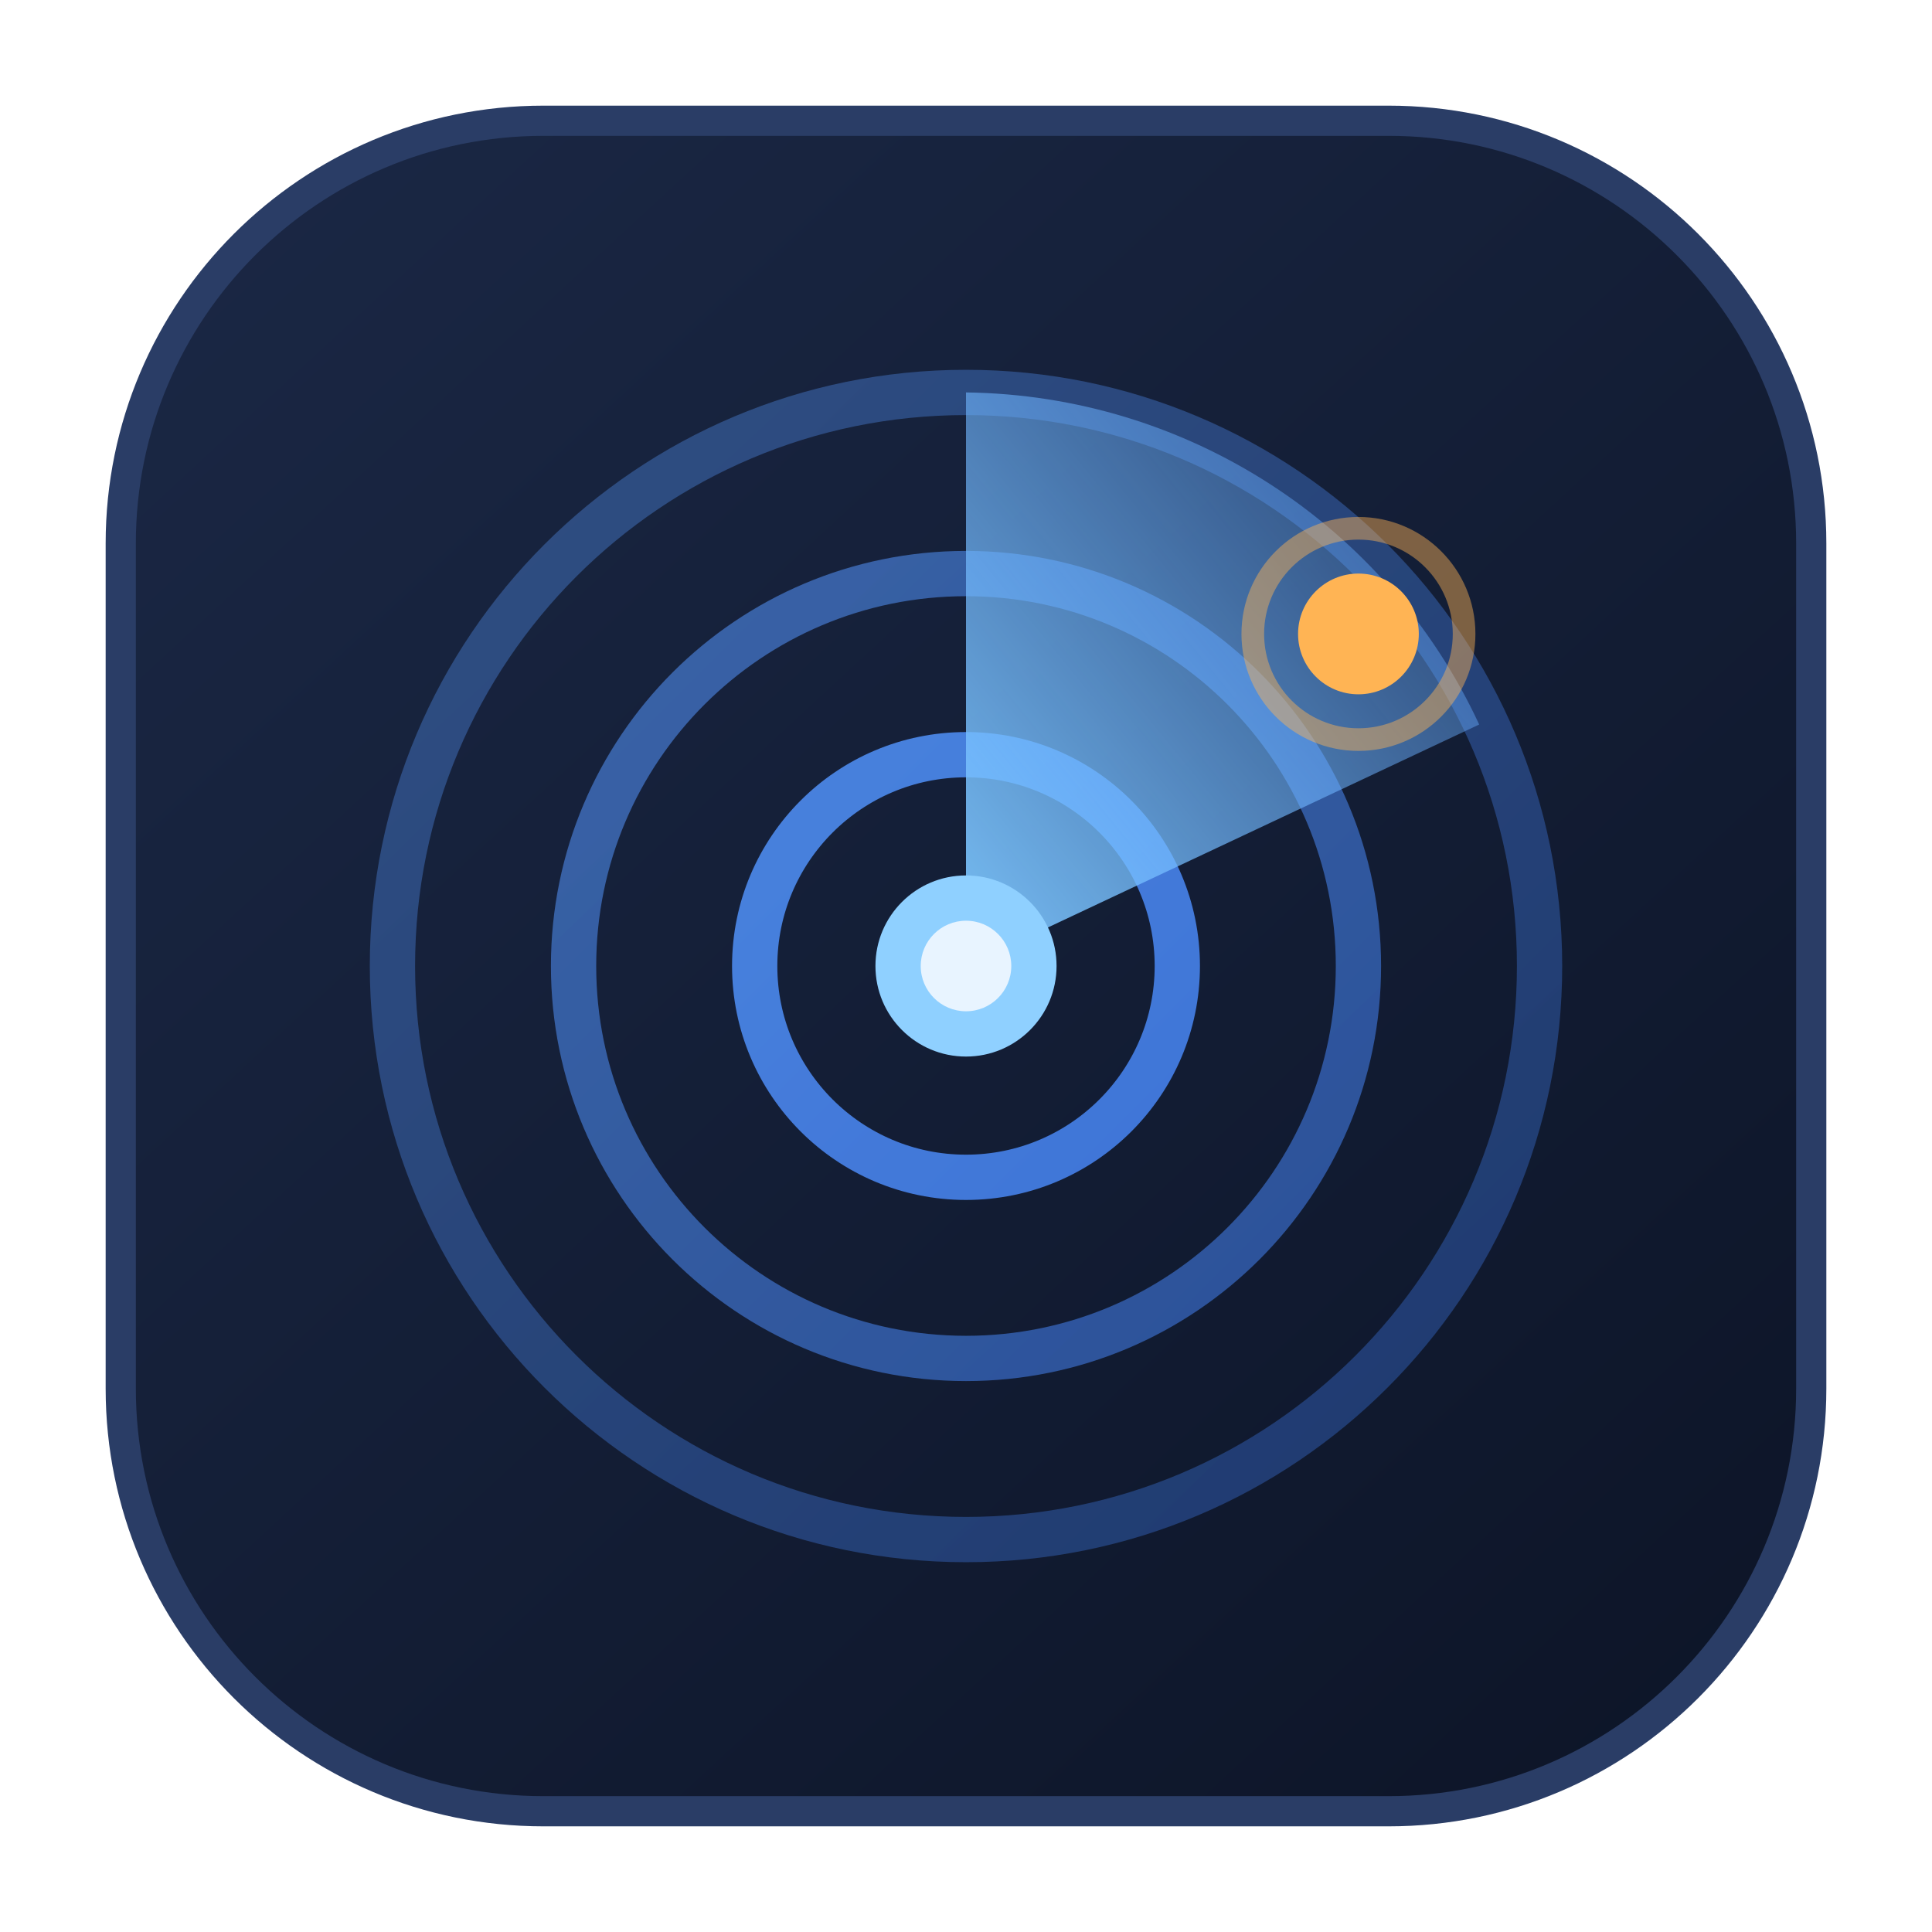
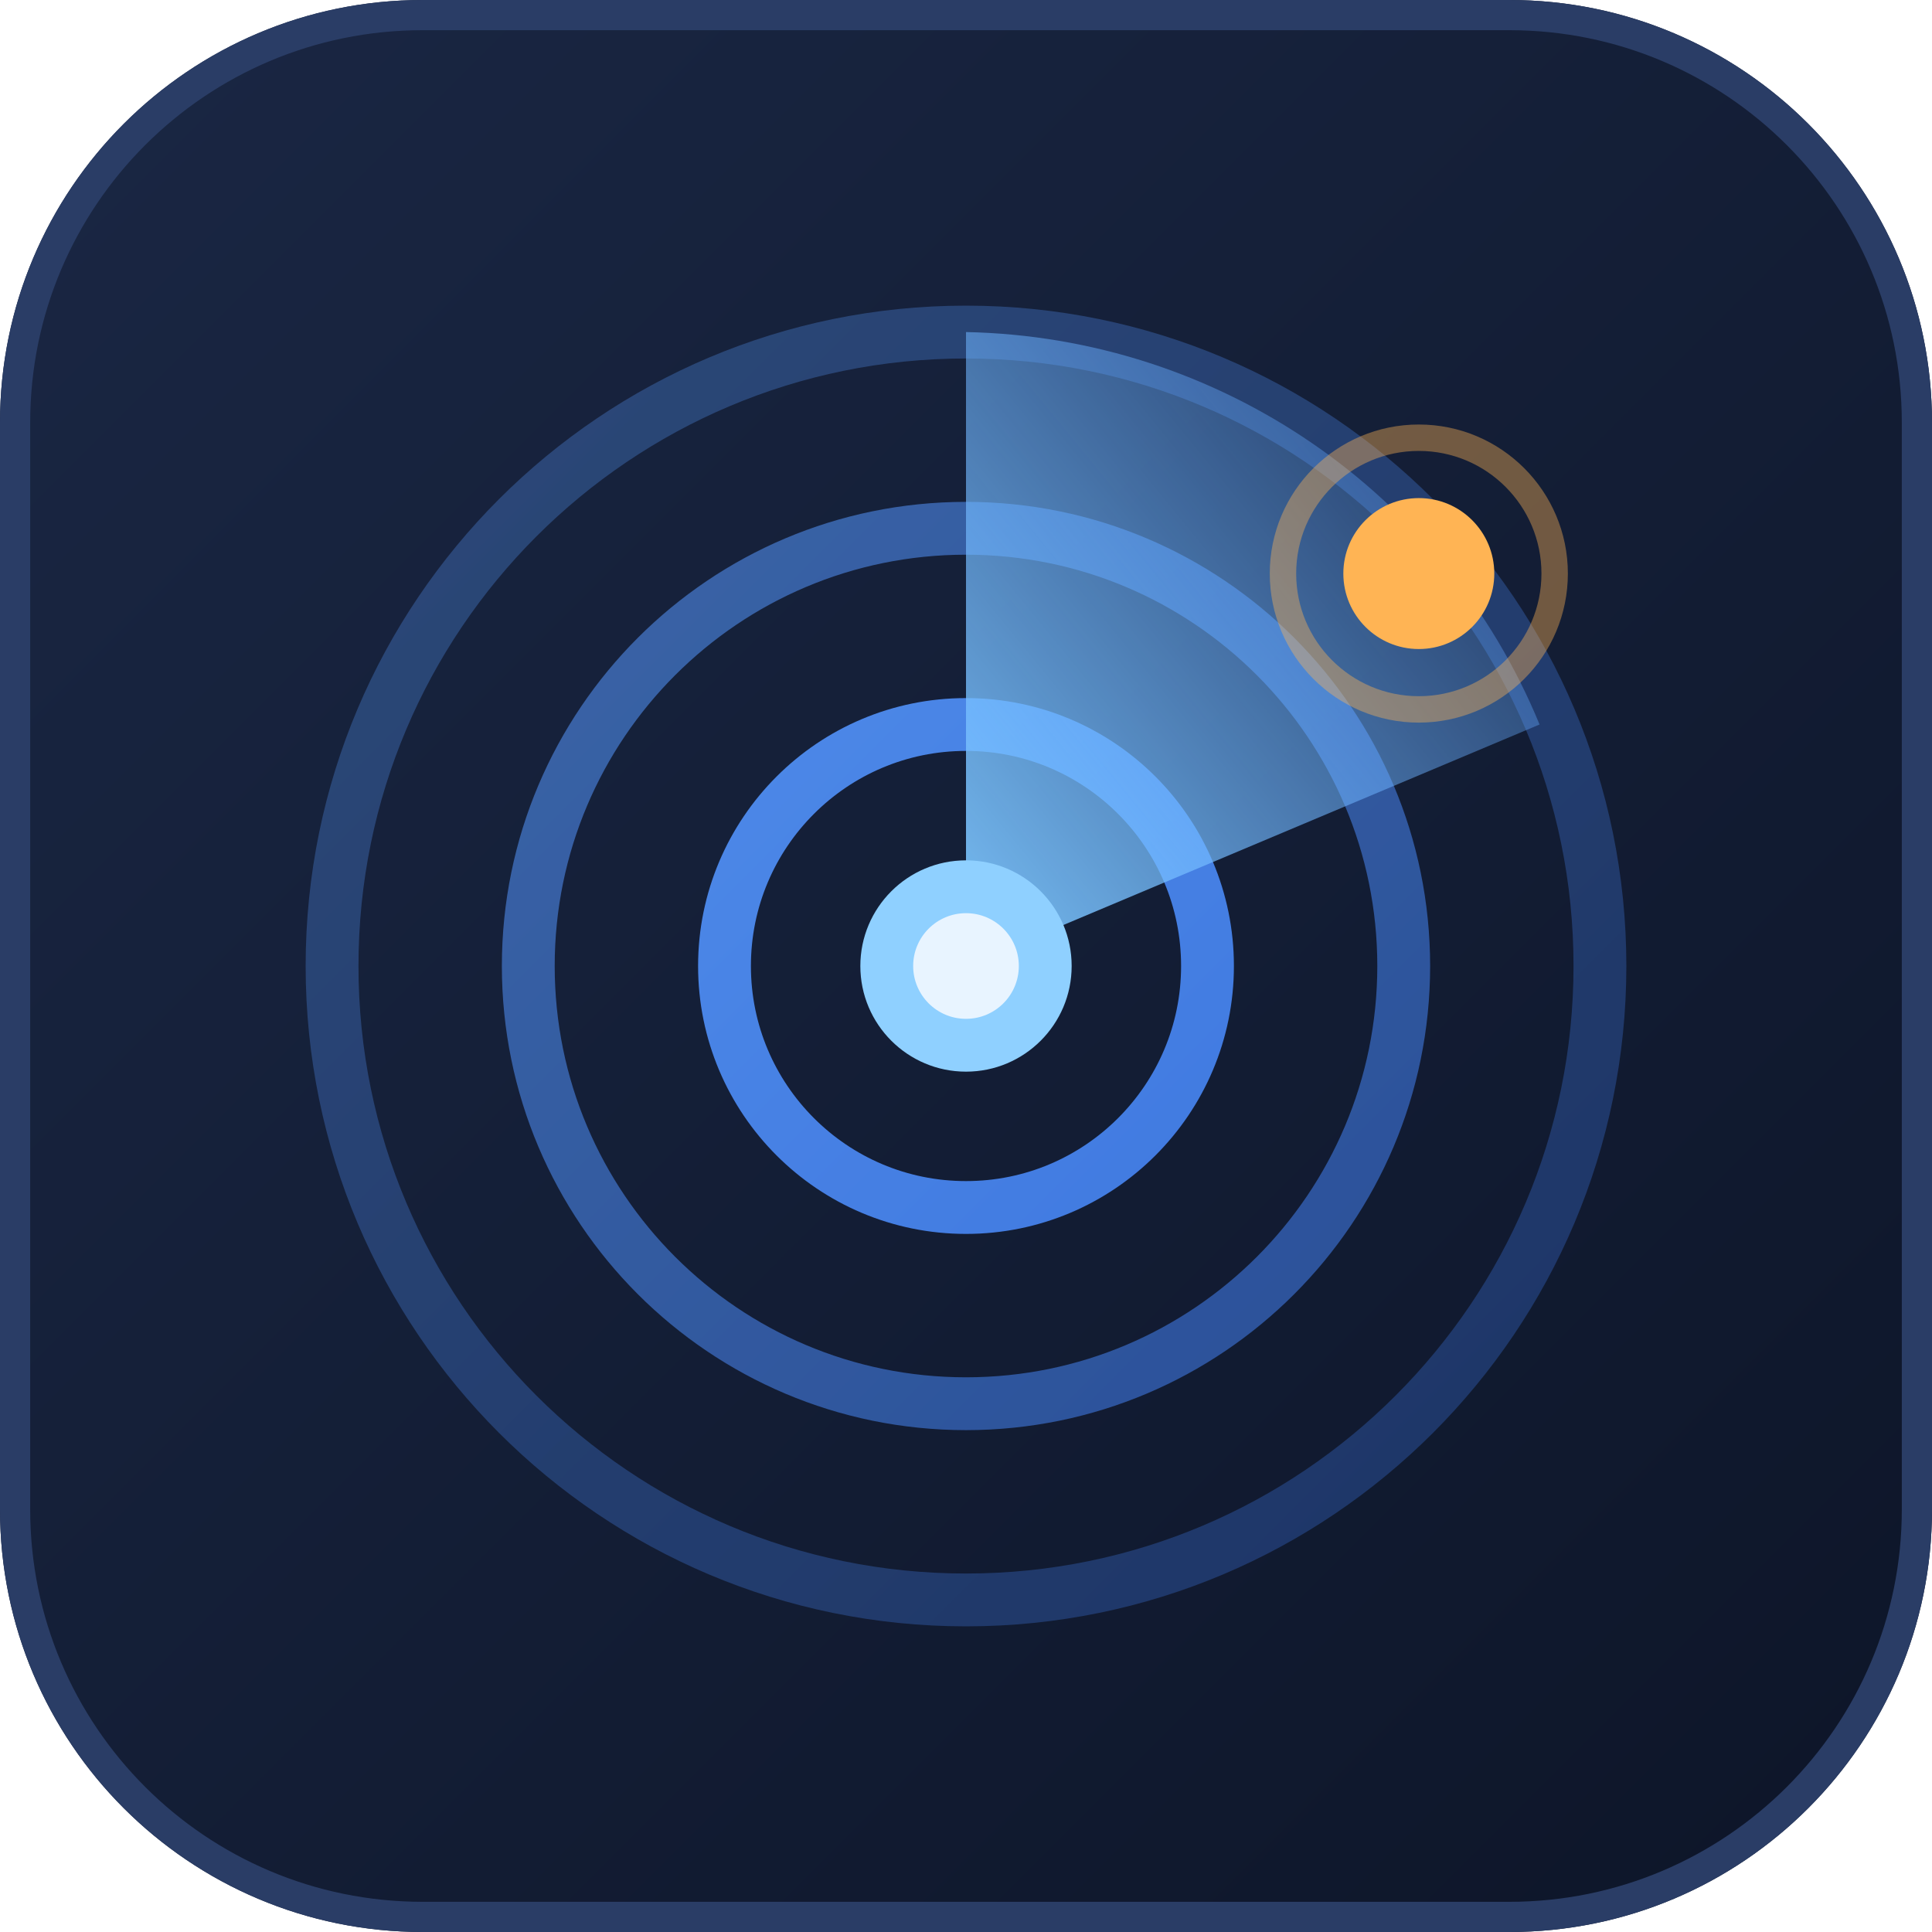
<svg xmlns="http://www.w3.org/2000/svg" width="128" height="128" viewBox="0 0 128 128" fill="none">
  <defs>
-     <linearGradient id="bg" x1="16" y1="12" x2="112" y2="116" gradientUnits="userSpaceOnUse">
+     <linearGradient id="bg" x1="0" y1="0" x2="128" y2="128" gradientUnits="userSpaceOnUse">
      <stop stop-color="#1a2744" />
      <stop offset="1" stop-color="#0d1528" />
    </linearGradient>
    <linearGradient id="arc" x1="28" y1="28" x2="100" y2="100" gradientUnits="userSpaceOnUse">
      <stop stop-color="#5b9dff" />
      <stop offset="1" stop-color="#3d7aef" />
    </linearGradient>
    <linearGradient id="beam" x1="64" y1="64" x2="108" y2="28" gradientUnits="userSpaceOnUse">
      <stop stop-color="#7ec8ff" stop-opacity="0.95" />
-       <stop offset="1" stop-color="#5b9dff" stop-opacity="0.15" />
+       <stop offset="1" stop-color="#5b9dff" stop-opacity="0.12" />
    </linearGradient>
  </defs>
-   <rect x="8" y="8" width="112" height="112" rx="28" fill="url(#bg)" />
-   <rect x="8" y="8" width="112" height="112" rx="28" stroke="#2a3d66" stroke-width="2" />
-   <circle cx="64" cy="64" r="38" stroke="url(#arc)" stroke-width="3" opacity="0.35" />
-   <circle cx="64" cy="64" r="26" stroke="url(#arc)" stroke-width="3" opacity="0.55" />
-   <circle cx="64" cy="64" r="14" stroke="url(#arc)" stroke-width="3" opacity="0.85" />
-   <path d="M64 64 L64 26 A38 38 0 0 1 98 48 Z" fill="url(#beam)" />
-   <circle cx="64" cy="64" r="6" fill="#8fd0ff" />
-   <circle cx="64" cy="64" r="3" fill="#e8f4ff" />
-   <circle cx="90" cy="42" r="4" fill="#ffb454" />
-   <circle cx="90" cy="42" r="7" stroke="#ffb454" stroke-width="1.5" opacity="0.45" />
+   <rect width="128" height="128" rx="28" fill="url(#bg)" />
+   <rect x="1" y="1" width="126" height="126" rx="27" stroke="#2a3d66" stroke-width="2" />
+   <circle cx="64" cy="64" r="42" stroke="url(#arc)" stroke-width="3.5" opacity="0.3" />
+   <circle cx="64" cy="64" r="29" stroke="url(#arc)" stroke-width="3.5" opacity="0.55" />
+   <circle cx="64" cy="64" r="16" stroke="url(#arc)" stroke-width="3.5" opacity="0.9" />
+   <path d="M64 64 L64 22 A42 42 0 0 1 102 48 Z" fill="url(#beam)" />
+   <circle cx="64" cy="64" r="7" fill="#8fd0ff" />
+   <circle cx="64" cy="64" r="3.5" fill="#e8f4ff" />
+   <circle cx="94" cy="38" r="5" fill="#ffb454" />
+   <circle cx="94" cy="38" r="9" stroke="#ffb454" stroke-width="1.75" opacity="0.4" />
</svg>
